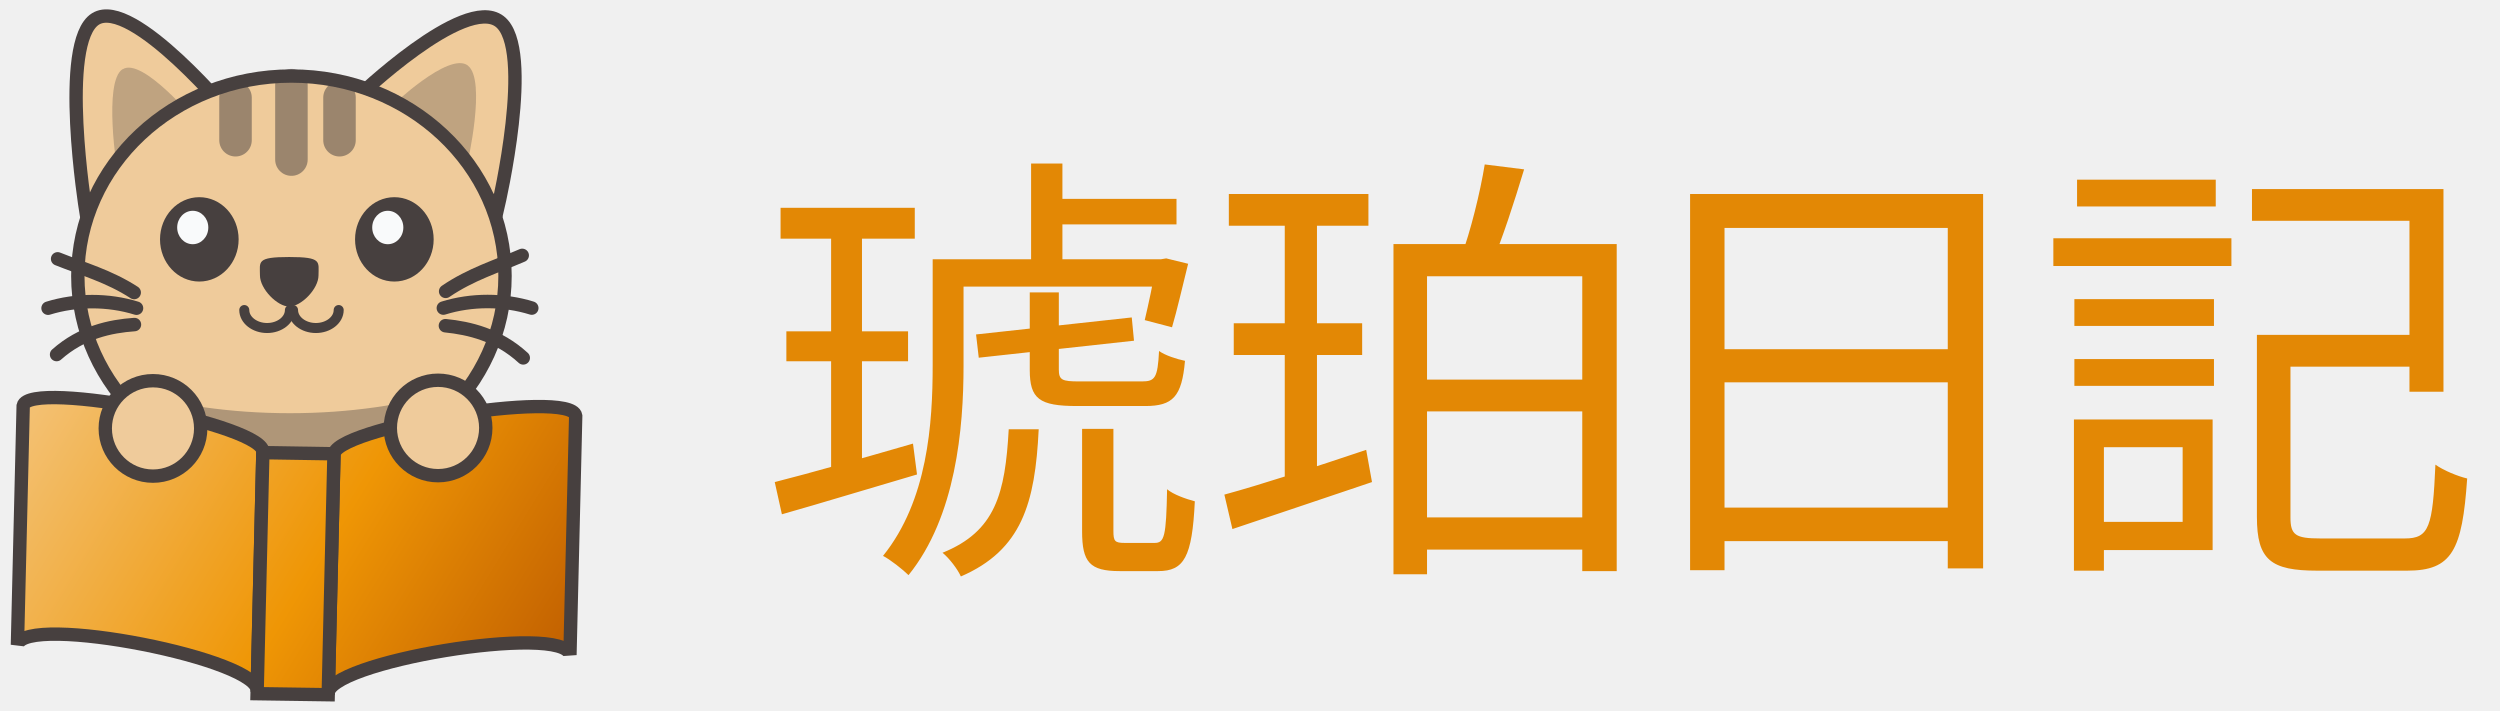
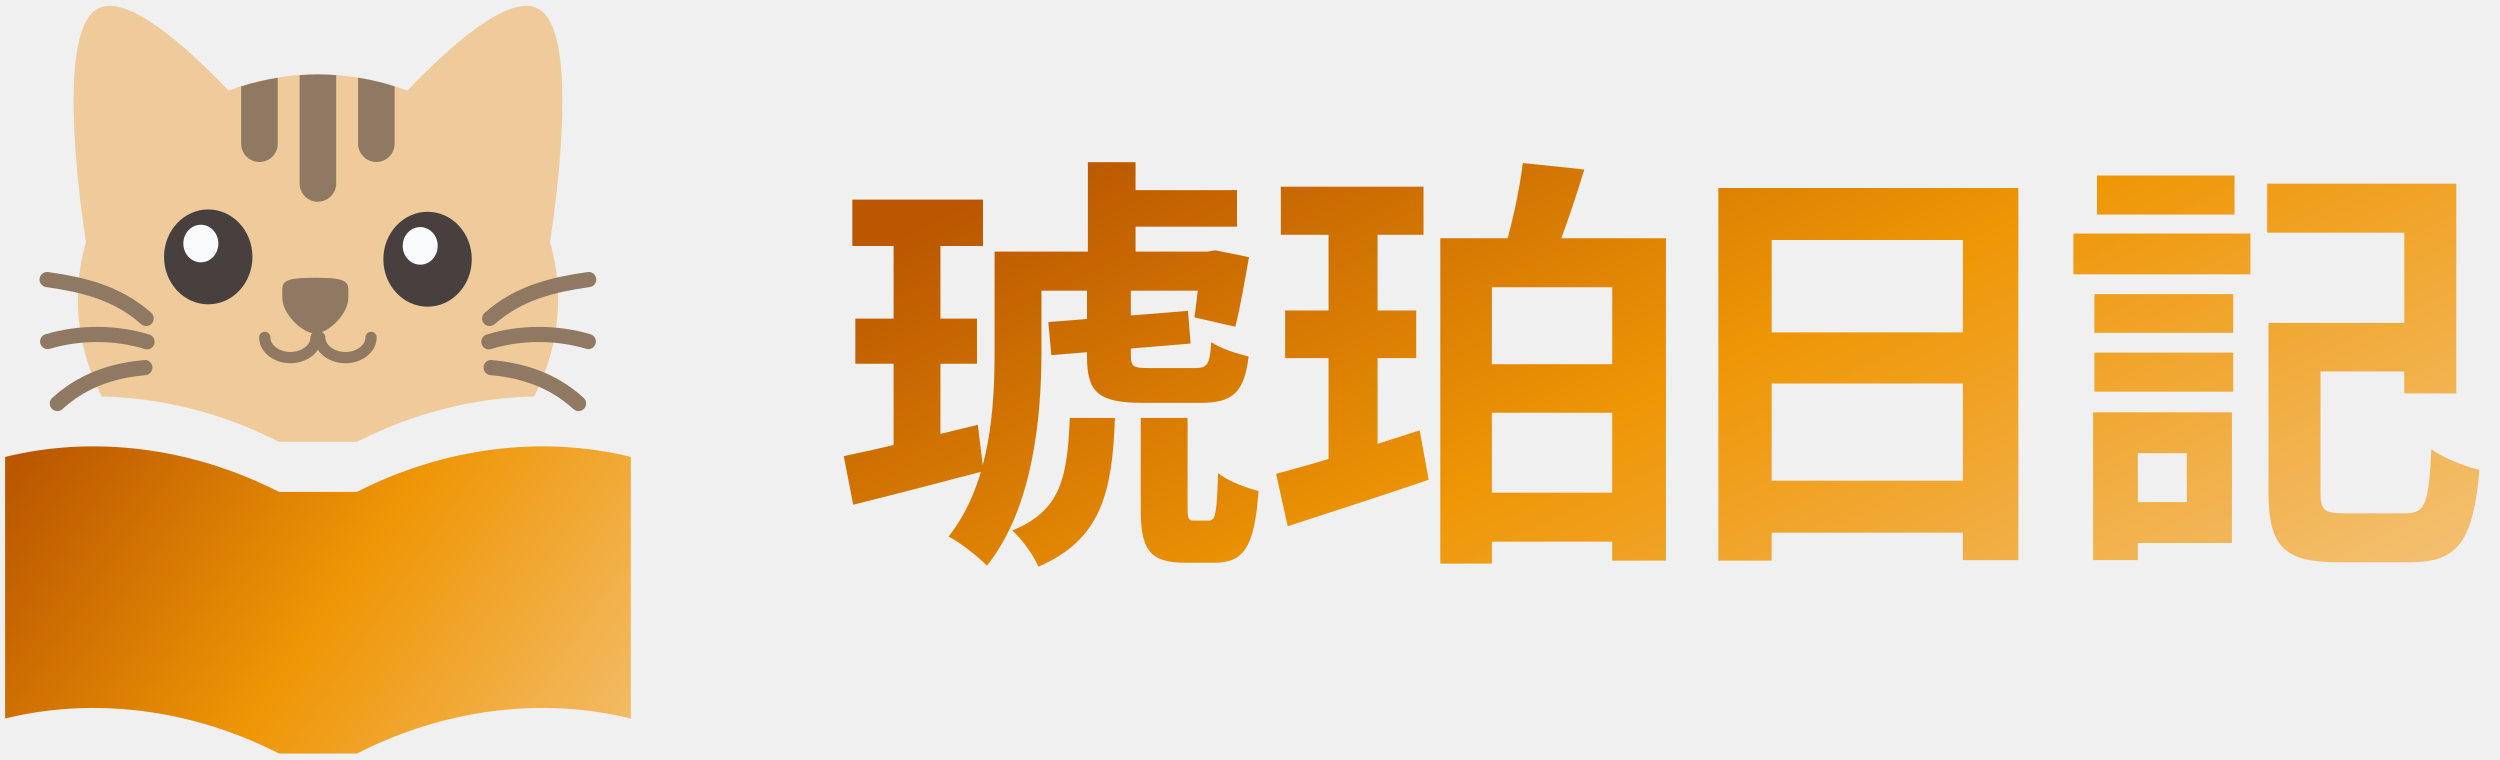
- <svg xmlns="http://www.w3.org/2000/svg" width="204" height="58" viewBox="0 0 204 58" fill="none">
-   <g clip-path="url(#clip0_945_3845)">
-     <path d="M7.789 1.548C4.778 3.438 6.998 17.191 6.998 17.191L19.039 9.628C19.039 9.628 10.799 -0.343 7.789 1.548Z" fill="#EFCB9B" stroke="#47403F" stroke-width="1.091" stroke-miterlimit="10" />
-     <path d="M40.767 1.745C43.655 3.946 40.655 16.796 40.655 16.796L29.104 7.991C29.104 7.991 37.88 -0.456 40.767 1.745Z" fill="#EFCB9B" stroke="#47403F" stroke-width="1.091" stroke-miterlimit="10" />
-     <path opacity="0.29" d="M38.172 5.348C39.725 6.533 38.116 13.457 38.116 13.457L31.898 8.716C31.898 8.716 36.62 4.163 38.182 5.348H38.172Z" fill="#47403F" />
-     <path opacity="0.29" d="M10.009 5.639C8.391 6.655 9.586 14.067 9.586 14.067L16.076 9.994C16.076 9.994 11.636 4.623 10.018 5.649L10.009 5.639Z" fill="#47403F" />
-     <path d="M23.78 38.826C33.406 38.826 41.21 31.523 41.21 22.515C41.21 13.507 33.406 6.204 23.78 6.204C14.153 6.204 6.35 13.507 6.35 22.515C6.35 31.523 14.153 38.826 23.78 38.826Z" fill="#EFCB9B" stroke="#47403F" stroke-width="1.091" stroke-miterlimit="10" />
-     <path d="M25.991 22.467C25.991 23.587 24.561 25.017 23.601 25.017C22.642 25.017 21.212 23.587 21.212 22.467C21.212 21.348 20.902 20.972 23.601 20.972C26.301 20.972 25.991 21.357 25.991 22.467Z" fill="#47403F" />
-     <path d="M23.658 25.299C23.658 26.108 22.82 26.766 21.795 26.766C20.77 26.766 19.933 26.108 19.933 25.299" stroke="#47403F" stroke-width="0.818" stroke-linecap="round" stroke-linejoin="round" />
-     <path d="M27.637 25.299C27.637 26.108 26.8 26.766 25.775 26.766C24.749 26.766 23.912 26.108 23.912 25.299" stroke="#47403F" stroke-width="0.818" stroke-linecap="round" stroke-linejoin="round" />
-     <path d="M16.264 22.975C18.036 22.975 19.472 21.434 19.472 19.533C19.472 17.631 18.036 16.09 16.264 16.09C14.493 16.09 13.057 17.631 13.057 19.533C13.057 21.434 14.493 22.975 16.264 22.975Z" fill="#47403F" />
-     <path d="M15.728 19.928C16.429 19.928 16.998 19.317 16.998 18.564C16.998 17.811 16.429 17.2 15.728 17.2C15.027 17.2 14.458 17.811 14.458 18.564C14.458 19.317 15.027 19.928 15.728 19.928Z" fill="#F9FAFB" />
-     <path d="M32.179 22.975C33.951 22.975 35.387 21.434 35.387 19.533C35.387 17.631 33.951 16.09 32.179 16.09C30.408 16.09 28.972 17.631 28.972 19.533C28.972 21.434 30.408 22.975 32.179 22.975Z" fill="#47403F" />
-     <path d="M31.643 19.928C32.344 19.928 32.913 19.317 32.913 18.564C32.913 17.811 32.344 17.2 31.643 17.2C30.942 17.2 30.373 17.811 30.373 18.564C30.373 19.317 30.942 19.928 31.643 19.928Z" fill="#F9FAFB" />
-     <path d="M4.703 21.123C6.744 21.941 8.898 22.534 10.949 23.869" stroke="#47403F" stroke-width="1.101" stroke-miterlimit="10" stroke-linecap="round" />
-     <path d="M10.969 26.484C9.003 26.625 6.67 27.105 4.619 28.93" stroke="#47403F" stroke-width="1.101" stroke-miterlimit="10" stroke-linecap="round" />
-     <path d="M3.923 25.148C6.218 24.434 8.842 24.434 11.138 25.148" stroke="#47403F" stroke-width="1.101" stroke-miterlimit="10" stroke-linecap="round" />
-     <path d="M42.612 20.84C40.571 21.724 38.417 22.374 36.366 23.775" stroke="#47403F" stroke-width="1.101" stroke-miterlimit="10" stroke-linecap="round" />
-     <path d="M36.347 26.578C38.303 26.776 40.645 27.321 42.696 29.203" stroke="#47403F" stroke-width="1.101" stroke-miterlimit="10" stroke-linecap="round" />
-     <path d="M43.392 25.139C41.097 24.424 38.473 24.424 36.178 25.139" stroke="#47403F" stroke-width="1.101" stroke-miterlimit="10" stroke-linecap="round" />
-     <path opacity="0.5" d="M23.78 6.947V13.023" stroke="#47403F" stroke-width="2.653" stroke-miterlimit="10" stroke-linecap="round" />
-     <path opacity="0.5" d="M19.218 7.963V11.443" stroke="#47403F" stroke-width="2.653" stroke-miterlimit="10" stroke-linecap="round" />
-     <path opacity="0.5" d="M27.703 7.963V11.443" stroke="#47403F" stroke-width="2.653" stroke-miterlimit="10" stroke-linecap="round" />
-     <path opacity="0.38" d="M23.658 33.717C18.814 33.717 14.308 33.05 10.565 31.893C13.123 35.166 18.024 37.395 23.658 37.395C29.293 37.395 34.194 35.175 36.752 31.893C33.018 33.04 28.512 33.717 23.658 33.717Z" fill="#47403F" />
-     <path d="M20.978 56.453C21.552 53.829 1.996 50.001 1.422 52.625L1.892 33.106C2.372 30.896 21.928 34.724 21.448 36.935L20.978 56.453Z" fill="url(#paint0_linear_945_3845)" stroke="#47403F" stroke-width="1.091" stroke-miterlimit="10" />
-     <path d="M26.782 56.688C26.34 54.045 46.065 50.8 46.507 53.443L46.977 33.925C46.601 31.695 26.876 34.941 27.252 37.17L26.782 56.688Z" fill="url(#paint1_linear_945_3845)" stroke="#47403F" stroke-width="1.091" stroke-miterlimit="10" />
-     <path d="M26.782 56.689L20.979 56.604L21.449 36.935L27.253 37.029L26.782 56.689Z" fill="url(#paint2_linear_945_3845)" stroke="#47403F" stroke-width="1.091" stroke-miterlimit="10" />
-     <path d="M12.483 38.853C14.634 38.853 16.377 37.11 16.377 34.959C16.377 32.809 14.634 31.065 12.483 31.065C10.332 31.065 8.589 32.809 8.589 34.959C8.589 37.11 10.332 38.853 12.483 38.853Z" fill="#EFCB9B" stroke="#47403F" stroke-width="1.091" stroke-miterlimit="10" />
-     <path d="M35.745 38.816C37.896 38.816 39.639 37.072 39.639 34.922C39.639 32.771 37.896 31.027 35.745 31.027C33.594 31.027 31.851 32.771 31.851 34.922C31.851 37.072 33.594 38.816 35.745 38.816Z" fill="#EFCB9B" stroke="#47403F" stroke-width="1.091" stroke-miterlimit="10" />
-   </g>
-   <path d="M84.137 13.345H86.693V22.289H84.137V13.345ZM85.451 16.229H96.002V18.31H85.451V16.229ZM77.383 21.157H95.162V23.384H77.383V21.157ZM94.359 21.157H94.724L95.162 21.084L96.951 21.523C96.513 23.275 96.038 25.356 95.637 26.706L93.41 26.122C93.702 24.881 94.103 23.056 94.359 21.486V21.157ZM79.647 27.291L92.351 25.903L92.534 27.802L79.866 29.189L79.647 27.291ZM84.028 23.859H86.4V30.138C86.4 31.014 86.656 31.124 88.08 31.124C88.773 31.124 92.278 31.124 93.191 31.124C94.249 31.124 94.468 30.832 94.578 28.641C95.089 29.006 96.002 29.298 96.695 29.444C96.44 32.365 95.71 33.132 93.446 33.132C92.789 33.132 88.554 33.132 87.897 33.132C84.794 33.132 84.028 32.547 84.028 30.174V23.859ZM76.106 21.157H78.625V29.846C78.625 34.957 78.004 42.148 74.135 46.931C73.696 46.493 72.638 45.653 72.054 45.361C75.704 40.834 76.106 34.555 76.106 29.809V21.157ZM82.312 35.03H84.758C84.466 41.09 83.371 44.886 78.406 47.04C78.15 46.456 77.457 45.544 76.909 45.105C81.253 43.353 82.02 40.25 82.312 35.03ZM88.299 34.993H90.854V43.317C90.854 44.156 90.964 44.302 91.767 44.302C92.096 44.302 93.775 44.302 94.213 44.302C95.016 44.302 95.162 43.791 95.235 39.922C95.746 40.36 96.805 40.725 97.498 40.907C97.279 45.471 96.622 46.602 94.505 46.602C93.994 46.602 91.876 46.602 91.365 46.602C88.919 46.602 88.299 45.872 88.299 43.353V34.993ZM63.694 16.959H74.646V19.478H63.694V16.959ZM64.168 27.035H74.098V29.481H64.168V27.035ZM63.219 39.337C66.103 38.607 70.338 37.403 74.5 36.198L74.828 38.717C70.959 39.849 66.906 41.09 63.803 41.966L63.219 39.337ZM67.819 17.945H70.338V38.753L67.819 39.483V17.945ZM100.273 15.828H111.663V18.419H100.273V15.828ZM100.674 26.378H111.152V28.97H100.674V26.378ZM99.908 40.36C102.865 39.556 107.245 38.133 111.48 36.709L111.955 39.337C107.976 40.688 103.814 42.075 100.565 43.171L99.908 40.36ZM104.836 16.85H107.465V39.483L104.836 39.995V16.85ZM113.707 19.916H131.924V46.602H129.113V22.545H116.445V46.858H113.707V19.916ZM115.35 30.978H130.025V33.569H115.35V30.978ZM115.35 42.221H130.025V44.85H115.35V42.221ZM121.154 13.418L124.367 13.82C123.564 16.485 122.578 19.515 121.738 21.486L119.219 20.975C119.986 18.931 120.789 15.682 121.154 13.418ZM137.911 15.828H161.822V46.383H158.938V18.602H140.721V46.529H137.911V15.828ZM139.772 28.495H160.143V31.197H139.772V28.495ZM139.736 41.418H160.216V44.156H139.736V41.418ZM185.368 27.327H197.963V29.919H185.368V27.327ZM184.164 27.327H186.902V42.221C186.902 43.645 187.303 43.937 189.311 43.937C190.26 43.937 195.006 43.937 196.247 43.937C198.218 43.937 198.511 42.988 198.73 37.914C199.387 38.388 200.555 38.863 201.321 39.045C200.92 44.923 200.08 46.566 196.43 46.566C195.517 46.566 189.932 46.566 189.092 46.566C185.295 46.566 184.164 45.69 184.164 42.185V27.327ZM183.762 15.426H199.387V31.963H196.612V18.018H183.762V15.426ZM169.269 24.407H180.659V26.597H169.269V24.407ZM169.488 14.659H180.805V16.85H169.488V14.659ZM169.269 29.298H180.659V31.489H169.269V29.298ZM167.553 19.442H182.083V21.705H167.553V19.442ZM170.547 34.227H180.55V44.886H170.547V42.587H178.104V36.49H170.547V34.227ZM169.233 34.227H171.679V46.566H169.233V34.227Z" fill="#E38805" />
+ <svg xmlns="http://www.w3.org/2000/svg" width="214" height="65" viewBox="0 0 214 65" fill="none">
+   <path d="M93.121 13.883H97.205V23.264H93.121V13.883ZM95.181 16.274H105.887V19.401H95.181V16.274ZM87.088 21.535H104.048V24.883H87.088V21.535ZM102.797 21.535H103.386L104.011 21.425L106.917 22.013C106.549 24.037 106.145 26.428 105.74 27.973L102.245 27.164C102.429 25.803 102.687 23.706 102.797 21.977V21.535ZM89.737 27.569L101.693 26.612L101.914 29.408L89.994 30.401L89.737 27.569ZM93.048 24.773H96.8V30.438C96.8 31.395 97.021 31.505 98.309 31.505C98.934 31.505 101.583 31.505 102.355 31.505C103.349 31.505 103.57 31.174 103.68 29.298C104.452 29.813 105.887 30.291 106.881 30.512C106.513 33.639 105.483 34.485 102.76 34.485C101.951 34.485 98.64 34.485 97.83 34.485C93.967 34.485 93.048 33.565 93.048 30.475V24.773ZM85.138 21.535H89.148V30.07C89.148 35.515 88.486 43.425 84.476 48.428C83.814 47.693 82.084 46.368 81.201 45.927C84.807 41.365 85.138 34.816 85.138 30.033V21.535ZM91.576 35.773H95.439C95.218 42.064 94.299 46.184 88.89 48.502C88.486 47.545 87.456 46.111 86.646 45.411C90.914 43.682 91.355 40.739 91.576 35.773ZM97.646 35.773H101.656V43.462C101.656 44.455 101.73 44.565 102.245 44.565C102.429 44.565 103.238 44.565 103.459 44.565C104.048 44.565 104.158 44.05 104.269 40.482C105.004 41.144 106.697 41.769 107.727 42.027C107.396 46.883 106.439 48.171 103.937 48.171C103.312 48.171 102.098 48.171 101.473 48.171C98.345 48.171 97.646 46.993 97.646 43.535V35.773ZM72.96 17.084H84.145V21.057H72.96V17.084ZM73.218 27.274H83.629V31.137H73.218V27.274ZM72.225 39.047C75.205 38.422 79.546 37.391 83.703 36.361L84.181 40.334C80.392 41.328 76.308 42.395 73.034 43.204L72.225 39.047ZM76.492 18.665H80.502V39.268L76.492 40.298V18.665ZM109.64 15.98H121.854V20.1H109.64V15.98ZM110.008 26.575H121.229V30.659H110.008V26.575ZM109.235 40.555C112.399 39.746 117.108 38.274 121.523 36.84L122.295 41.07C118.175 42.468 113.76 43.903 110.228 45.044L109.235 40.555ZM113.723 17.599H117.917V40.224L113.723 40.886V17.599ZM123.289 20.395H142.603V47.987H138.005V24.588H127.704V48.244H123.289V20.395ZM126.011 31.174H139.513V35.331H126.011V31.174ZM126.011 42.174H139.513V46.368H126.011V42.174ZM130.352 13.956L135.613 14.508C134.694 17.562 133.59 20.726 132.67 22.823L128.55 22.124C129.286 19.843 130.058 16.458 130.352 13.956ZM147.092 16.09H172.771V47.95H168.025V20.542H151.654V47.987H147.092V16.09ZM150.219 28.451H170.012V32.829H150.219V28.451ZM150.182 41.144H170.012V45.596H150.182V41.144ZM195.985 27.642H208.089V31.799H195.985V27.642ZM194.183 27.642H198.634V42.137C198.634 43.719 198.965 43.94 200.731 43.94C201.54 43.94 204.962 43.94 205.955 43.94C207.611 43.94 207.905 43.094 208.126 38.458C209.119 39.194 210.995 39.93 212.246 40.224C211.694 46.331 210.444 48.134 206.286 48.134C205.256 48.134 201.136 48.134 200.179 48.134C195.581 48.134 194.183 46.846 194.183 42.137V27.642ZM194.072 15.722H210.26V33.676H205.808V19.916H194.072V15.722ZM179.283 25.177H191.166V28.488H179.283V25.177ZM179.503 15.023H191.276V18.371H179.503V15.023ZM179.283 30.181H191.166V33.528H179.283V30.181ZM177.48 19.99H192.637V23.485H177.48V19.99ZM181.306 35.294H191.055V46.478H181.306V42.983H187.192V38.789H181.306V35.294ZM179.172 35.294H182.998V47.95H179.172V35.294Z" fill="url(#paint0_linear_1005_6629)" />
+   <path d="M6.663 25.595C6.663 28.591 7.417 31.41 8.716 33.94C13.82 34.05 19.013 35.338 23.884 37.823H30.552C35.424 35.338 40.617 34.05 45.721 33.94C47.019 31.41 47.773 28.591 47.773 25.595C47.773 23.909 47.518 22.278 47.086 20.724C47.785 16.097 49.471 2.882 46.187 0.807C43.735 -0.747 38.531 3.925 34.869 7.753C32.505 6.865 29.92 6.366 27.213 6.366C24.505 6.366 21.931 6.865 19.556 7.753C15.906 3.914 10.691 -0.747 8.25 0.807C4.976 2.882 6.652 16.097 7.351 20.724C6.918 22.289 6.663 23.909 6.663 25.595Z" fill="#EFCB9B" />
+   <path d="M30.552 42.108H23.883C16.327 38.258 7.994 37.259 0.438 39.112C0.438 46.58 0.438 54.047 0.438 61.504C7.994 59.651 16.327 60.65 23.883 64.5H30.552C38.108 60.65 46.442 59.651 53.998 61.504V39.112C46.442 37.259 38.108 38.258 30.552 42.108Z" fill="url(#paint1_linear_1005_6629)" />
+   <path d="M29.809 25.54C29.809 26.861 28.122 28.547 26.99 28.547C25.859 28.547 24.172 26.861 24.172 25.54C24.172 24.22 23.806 23.776 26.99 23.776C30.175 23.776 29.809 24.231 29.809 25.54Z" fill="#907963" />
+   <path d="M27.058 28.88C27.058 29.835 26.07 30.611 24.861 30.611C23.652 30.611 22.664 29.835 22.664 28.88" stroke="#907963" stroke-width="0.965" stroke-linecap="round" stroke-linejoin="round" />
+   <path d="M31.762 28.88C31.762 29.835 30.775 30.611 29.565 30.611C28.356 30.611 27.368 29.835 27.368 28.88" stroke="#907963" stroke-width="0.965" stroke-linecap="round" stroke-linejoin="round" />
+   <path d="M17.825 26.051C19.915 26.051 21.608 24.233 21.608 21.99C21.608 19.747 19.915 17.929 17.825 17.929C15.735 17.929 14.041 19.747 14.041 21.99C14.041 24.233 15.735 26.051 17.825 26.051Z" fill="#47403F" />
+   <path d="M17.192 22.457C18.02 22.457 18.69 21.736 18.69 20.848C18.69 19.959 18.02 19.239 17.192 19.239C16.365 19.239 15.694 19.959 15.694 20.848C15.694 21.736 16.365 22.457 17.192 22.457Z" fill="#F9FAFB" />
+   <path d="M36.6 26.251C38.69 26.251 40.384 24.433 40.384 22.19C40.384 19.947 38.69 18.129 36.6 18.129C34.51 18.129 32.816 19.947 32.816 22.19C32.816 24.433 34.51 26.251 36.6 26.251Z" fill="#47403F" />
+   <path d="M35.97 22.656C36.797 22.656 37.468 21.936 37.468 21.047C37.468 20.158 36.797 19.438 35.97 19.438C35.142 19.438 34.472 20.158 34.472 21.047C34.472 21.936 35.142 22.656 35.97 22.656Z" fill="#F9FAFB" />
+   <path d="M50.392 23.931C47.341 24.364 44.434 25.041 41.915 27.26" stroke="#907963" stroke-width="1.298" stroke-miterlimit="10" stroke-linecap="round" />
+   <path d="M42.036 31.465C44.344 31.676 47.107 32.331 49.526 34.539" stroke="#907963" stroke-width="1.298" stroke-miterlimit="10" stroke-linecap="round" />
+   <path d="M50.358 29.235C47.64 28.425 44.555 28.425 41.848 29.257" stroke="#907963" stroke-width="1.298" stroke-miterlimit="10" stroke-linecap="round" />
+   <path d="M4.033 23.931C7.085 24.363 10.003 25.04 12.511 27.259" stroke="#907963" stroke-width="1.298" stroke-miterlimit="10" stroke-linecap="round" />
+   <path d="M12.399 31.465C10.091 31.676 7.328 32.331 4.909 34.539" stroke="#907963" stroke-width="1.298" stroke-miterlimit="10" stroke-linecap="round" />
+   <path d="M4.077 29.234C6.796 28.424 9.88 28.424 12.588 29.256" stroke="#907963" stroke-width="1.298" stroke-miterlimit="10" stroke-linecap="round" />
+   <path d="M20.645 7.398V12.302C20.645 13.168 21.344 13.867 22.209 13.867C23.075 13.867 23.774 13.168 23.774 12.302V6.654C22.697 6.832 21.654 7.076 20.645 7.398Z" fill="#907963" />
+   <path d="M32.217 13.866C33.082 13.866 33.781 13.167 33.781 12.302V7.397C32.772 7.075 31.729 6.82 30.652 6.654V12.302C30.652 13.167 31.351 13.866 32.217 13.866Z" fill="#907963" />
+   <path d="M27.214 17.262C28.079 17.262 28.779 16.563 28.779 15.697V6.432C28.257 6.399 27.747 6.366 27.214 6.366C26.681 6.366 26.171 6.399 25.649 6.432V15.709C25.649 16.574 26.349 17.273 27.214 17.273V17.262Z" fill="#907963" />
  <defs>
-     <linearGradient id="paint0_linear_945_3845" x1="43.817" y1="64.439" x2="0.265" y2="37.678" gradientUnits="userSpaceOnUse">
-       <stop stop-color="#BA5700" />
-       <stop offset="0.49" stop-color="#EF9605" />
-       <stop offset="1" stop-color="#F3C071" />
+     <linearGradient id="paint0_linear_1005_6629" x1="212.452" y1="46.668" x2="175.903" y2="-28.116" gradientUnits="userSpaceOnUse">
+       <stop stop-color="#F3C071" />
+       <stop offset="0.51" stop-color="#EF9605" />
+       <stop offset="1" stop-color="#BA5700" />
    </linearGradient>
-     <linearGradient id="paint1_linear_945_3845" x1="50.495" y1="53.584" x2="6.934" y2="26.823" gradientUnits="userSpaceOnUse">
-       <stop stop-color="#BA5700" />
-       <stop offset="0.49" stop-color="#EF9605" />
-       <stop offset="1" stop-color="#F3C071" />
+     <linearGradient id="paint1_linear_1005_6629" x1="53.579" y1="68.559" x2="4.465" y2="35.399" gradientUnits="userSpaceOnUse">
+       <stop stop-color="#F3C071" />
+       <stop offset="0.51" stop-color="#EF9605" />
+       <stop offset="1" stop-color="#BA5700" />
    </linearGradient>
-     <linearGradient id="paint2_linear_945_3845" x1="46.282" y1="60.432" x2="2.721" y2="33.671" gradientUnits="userSpaceOnUse">
-       <stop stop-color="#BA5700" />
-       <stop offset="0.49" stop-color="#EF9605" />
-       <stop offset="1" stop-color="#F3C071" />
-     </linearGradient>
-     <clipPath id="clip0_945_3845">
-       <rect width="46.647" height="56.486" fill="white" transform="translate(0.875 0.757324)" />
-     </clipPath>
  </defs>
</svg>
